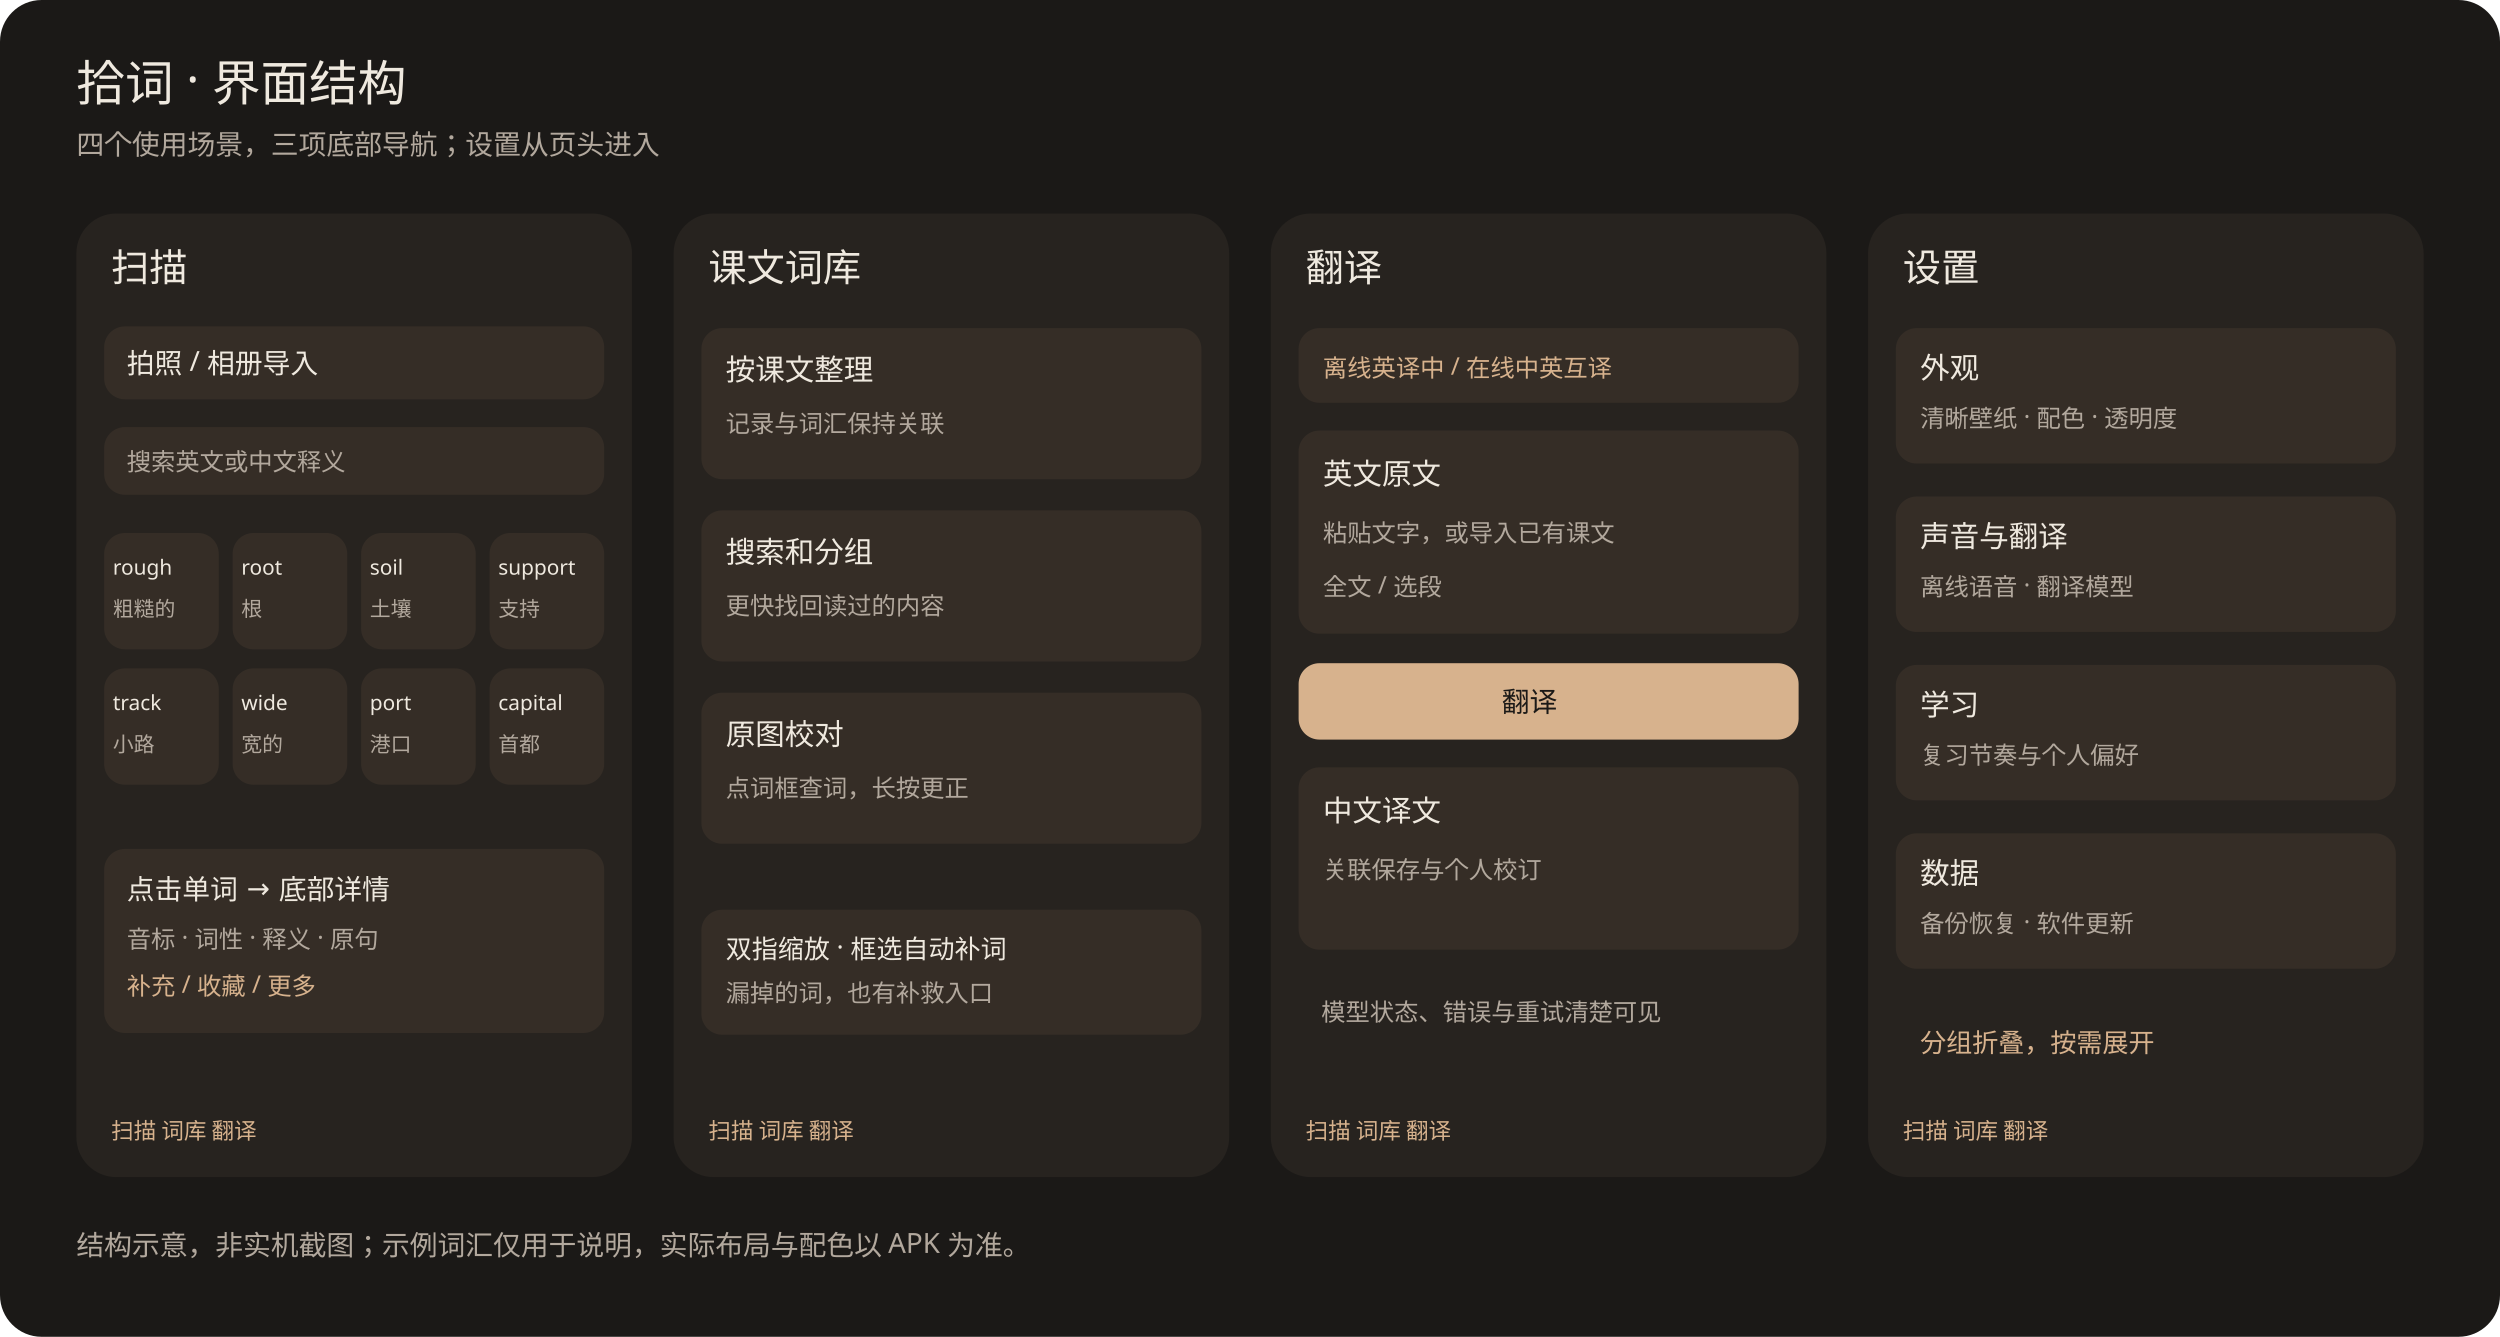
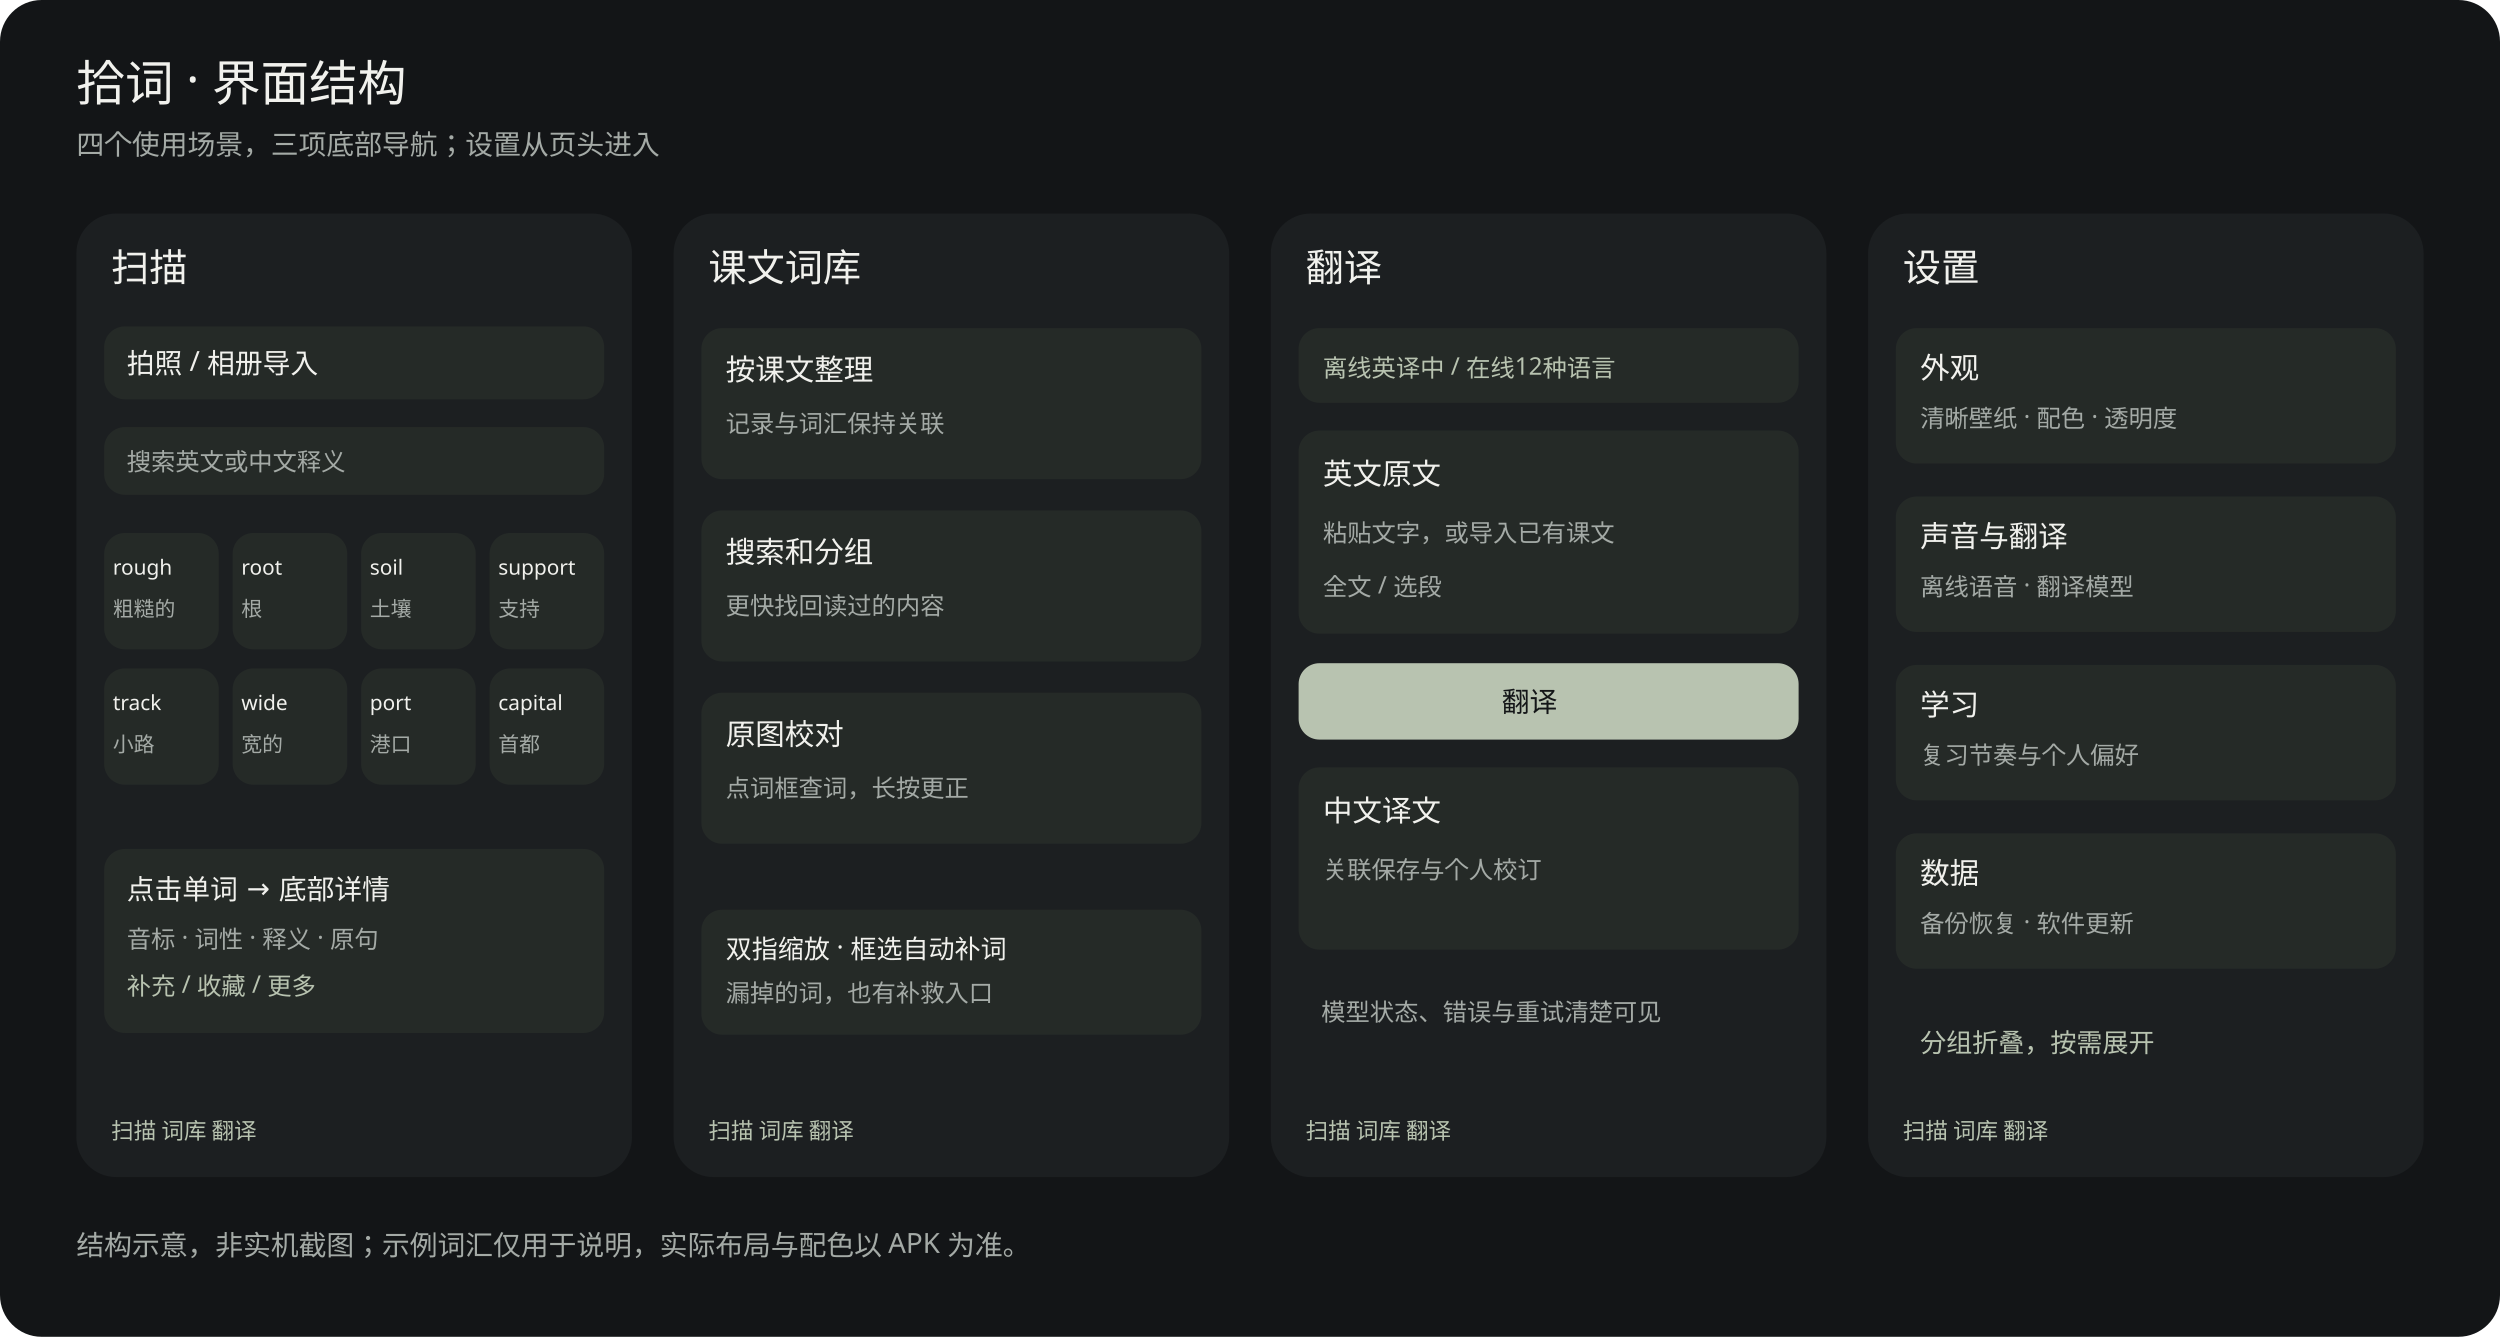
<svg xmlns="http://www.w3.org/2000/svg" width="1440" height="770" viewBox="0 0 1440 770">
-   <rect width="1440" height="770" rx="24" fill="#1b1917" />
-   <g font-family="sans-serif" fill="#efe9df">
+   <rect width="1440" height="770" rx="24" fill="#131517" />
+   <g font-family="sans-serif" fill="#f1f1ed">
    <text x="44" y="58" font-size="28">拾词 · 界面结构</text>
-     <text x="44" y="89" font-size="16" fill="#b2a89d">四个使用场景，三项底部导航；设置从页头进入</text>
-     <rect x="44" y="123" width="320" height="555" rx="23" fill="#27231f" />
-     <text x="64" y="162" font-size="22" fill="#efe9df">扫描</text>
-     <text x="64" y="656" font-size="13" fill="#d7b28d">扫描          词库          翻译</text>
-     <rect x="388" y="123" width="320" height="555" rx="23" fill="#27231f" />
-     <text x="408" y="162" font-size="22" fill="#efe9df">课文词库</text>
-     <text x="408" y="656" font-size="13" fill="#d7b28d">扫描          词库          翻译</text>
-     <rect x="732" y="123" width="320" height="555" rx="23" fill="#27231f" />
-     <text x="752" y="162" font-size="22" fill="#efe9df">翻译</text>
-     <text x="752" y="656" font-size="13" fill="#d7b28d">扫描          词库          翻译</text>
-     <rect x="1076" y="123" width="320" height="555" rx="23" fill="#27231f" />
-     <text x="1096" y="162" font-size="22" fill="#efe9df">设置</text>
-     <text x="1096" y="656" font-size="13" fill="#d7b28d">扫描          词库          翻译</text>
-     <rect x="60" y="188" width="288" height="42" rx="12" fill="#352d26" />
-     <text x="73" y="215" font-size="16" fill="#efe9df">拍照   /   相册导入</text>
-     <rect x="60" y="246" width="288" height="39" rx="12" fill="#352d26" />
-     <text x="73" y="271" font-size="14" fill="#b2a89d">搜索英文或中文释义</text>
-     <rect x="60" y="307" width="66" height="67" rx="12" fill="#352d26" />
-     <text x="65" y="331" font-size="12" fill="#efe9df">rough</text>
-     <text x="65" y="355" font-size="12" fill="#b2a89d">粗糙的</text>
-     <rect x="134" y="307" width="66" height="67" rx="12" fill="#352d26" />
-     <text x="139" y="331" font-size="12" fill="#efe9df">root</text>
-     <text x="139" y="355" font-size="12" fill="#b2a89d">根</text>
-     <rect x="208" y="307" width="66" height="67" rx="12" fill="#352d26" />
-     <text x="213" y="331" font-size="12" fill="#efe9df">soil</text>
-     <text x="213" y="355" font-size="12" fill="#b2a89d">土壤</text>
-     <rect x="282" y="307" width="66" height="67" rx="12" fill="#352d26" />
-     <text x="287" y="331" font-size="12" fill="#efe9df">support</text>
-     <text x="287" y="355" font-size="12" fill="#b2a89d">支持</text>
-     <rect x="60" y="385" width="66" height="67" rx="12" fill="#352d26" />
-     <text x="65" y="409" font-size="12" fill="#efe9df">track</text>
-     <text x="65" y="433" font-size="12" fill="#b2a89d">小路</text>
-     <rect x="134" y="385" width="66" height="67" rx="12" fill="#352d26" />
-     <text x="139" y="409" font-size="12" fill="#efe9df">wide</text>
-     <text x="139" y="433" font-size="12" fill="#b2a89d">宽的</text>
-     <rect x="208" y="385" width="66" height="67" rx="12" fill="#352d26" />
-     <text x="213" y="409" font-size="12" fill="#efe9df">port</text>
-     <text x="213" y="433" font-size="12" fill="#b2a89d">港口</text>
-     <rect x="282" y="385" width="66" height="67" rx="12" fill="#352d26" />
-     <text x="287" y="409" font-size="12" fill="#efe9df">capital</text>
-     <text x="287" y="433" font-size="12" fill="#b2a89d">首都</text>
-     <rect x="60" y="489" width="288" height="106" rx="12" fill="#352d26" />
-     <text x="73" y="518" font-size="16" fill="#efe9df">点击单词 → 底部详情</text>
-     <text x="73" y="546" font-size="14" fill="#b2a89d">音标 · 词性 · 释义 · 原句</text>
-     <text x="73" y="573" font-size="14" fill="#d7b28d">补充 / 收藏 / 更多</text>
-     <rect x="404" y="189" width="288" height="87" rx="12" fill="#352d26" />
-     <text x="418" y="219" font-size="17" fill="#efe9df">按课文整理</text>
-     <text x="418" y="249" font-size="14" fill="#b2a89d">记录与词汇保持关联</text>
-     <rect x="404" y="294" width="288" height="87" rx="12" fill="#352d26" />
-     <text x="418" y="324" font-size="17" fill="#efe9df">搜索和分组</text>
-     <text x="418" y="354" font-size="14" fill="#b2a89d">更快找回读过的内容</text>
-     <rect x="404" y="399" width="288" height="87" rx="12" fill="#352d26" />
-     <text x="418" y="429" font-size="17" fill="#efe9df">原图校对</text>
-     <text x="418" y="459" font-size="14" fill="#b2a89d">点词框查词，长按更正</text>
-     <rect x="404" y="524" width="288" height="72" rx="12" fill="#352d26" />
-     <text x="418" y="552" font-size="15" fill="#efe9df">双指缩放 · 框选自动补词</text>
-     <text x="418" y="577" font-size="14" fill="#b2a89d">漏掉的词，也有补救入口</text>
-     <rect x="748" y="189" width="288" height="43" rx="12" fill="#352d26" />
-     <text x="762" y="217" font-size="14" fill="#d7b28d">离线英译中 / 在线中英互译</text>
-     <rect x="748" y="248" width="288" height="117" rx="12" fill="#352d26" />
-     <text x="762" y="279" font-size="17" fill="#efe9df">英文原文</text>
-     <text x="762" y="312" font-size="14" fill="#b2a89d">粘贴文字，或导入已有课文</text>
-     <text x="762" y="343" font-size="14" fill="#b2a89d">全文 / 选段</text>
-     <rect x="748" y="382" width="288" height="44" rx="12" fill="#d7b28d" />
-     <text x="865" y="410" font-size="16" fill="#1b1917">翻译</text>
-     <rect x="748" y="442" width="288" height="105" rx="12" fill="#352d26" />
-     <text x="762" y="473" font-size="17" fill="#efe9df">中文译文</text>
-     <text x="762" y="506" font-size="14" fill="#b2a89d">关联保存与个人校订</text>
-     <text x="761" y="588" font-size="14" fill="#b2a89d">模型状态、错误与重试清楚可见</text>
-     <rect x="1092" y="189" width="288" height="78" rx="12" fill="#352d26" />
-     <text x="1106" y="218" font-size="17" fill="#efe9df">外观</text>
-     <text x="1106" y="246" font-size="14" fill="#b2a89d">清晰壁纸 · 配色 · 透明度</text>
-     <rect x="1092" y="286" width="288" height="78" rx="12" fill="#352d26" />
-     <text x="1106" y="315" font-size="17" fill="#efe9df">声音与翻译</text>
-     <text x="1106" y="343" font-size="14" fill="#b2a89d">离线语音 · 翻译模型</text>
-     <rect x="1092" y="383" width="288" height="78" rx="12" fill="#352d26" />
-     <text x="1106" y="412" font-size="17" fill="#efe9df">学习</text>
-     <text x="1106" y="440" font-size="14" fill="#b2a89d">复习节奏与个人偏好</text>
-     <rect x="1092" y="480" width="288" height="78" rx="12" fill="#352d26" />
-     <text x="1106" y="509" font-size="17" fill="#efe9df">数据</text>
-     <text x="1106" y="537" font-size="14" fill="#b2a89d">备份恢复 · 软件更新</text>
-     <text x="1106" y="606" font-size="15" fill="#d7b28d">分组折叠，按需展开</text>
-     <text x="44" y="723" font-size="16" fill="#b2a89d">结构示意，非实机截图；示例词汇仅用于说明，实际布局与配色以 APK 为准。</text>
+     <text x="44" y="89" font-size="16" fill="#a4aaa6">四个使用场景，三项底部导航；设置从页头进入</text>
+     <rect x="44" y="123" width="320" height="555" rx="23" fill="#1c1f21" />
+     <text x="64" y="162" font-size="22" fill="#f1f1ed">扫描</text>
+     <text x="64" y="656" font-size="13" fill="#b8c3b0">扫描          词库          翻译</text>
+     <rect x="388" y="123" width="320" height="555" rx="23" fill="#1c1f21" />
+     <text x="408" y="162" font-size="22" fill="#f1f1ed">课文词库</text>
+     <text x="408" y="656" font-size="13" fill="#b8c3b0">扫描          词库          翻译</text>
+     <rect x="732" y="123" width="320" height="555" rx="23" fill="#1c1f21" />
+     <text x="752" y="162" font-size="22" fill="#f1f1ed">翻译</text>
+     <text x="752" y="656" font-size="13" fill="#b8c3b0">扫描          词库          翻译</text>
+     <rect x="1076" y="123" width="320" height="555" rx="23" fill="#1c1f21" />
+     <text x="1096" y="162" font-size="22" fill="#f1f1ed">设置</text>
+     <text x="1096" y="656" font-size="13" fill="#b8c3b0">扫描          词库          翻译</text>
+     <rect x="60" y="188" width="288" height="42" rx="12" fill="#252a27" />
+     <text x="73" y="215" font-size="16" fill="#f1f1ed">拍照   /   相册导入</text>
+     <rect x="60" y="246" width="288" height="39" rx="12" fill="#252a27" />
+     <text x="73" y="271" font-size="14" fill="#a4aaa6">搜索英文或中文释义</text>
+     <rect x="60" y="307" width="66" height="67" rx="12" fill="#252a27" />
+     <text x="65" y="331" font-size="12" fill="#f1f1ed">rough</text>
+     <text x="65" y="355" font-size="12" fill="#a4aaa6">粗糙的</text>
+     <rect x="134" y="307" width="66" height="67" rx="12" fill="#252a27" />
+     <text x="139" y="331" font-size="12" fill="#f1f1ed">root</text>
+     <text x="139" y="355" font-size="12" fill="#a4aaa6">根</text>
+     <rect x="208" y="307" width="66" height="67" rx="12" fill="#252a27" />
+     <text x="213" y="331" font-size="12" fill="#f1f1ed">soil</text>
+     <text x="213" y="355" font-size="12" fill="#a4aaa6">土壤</text>
+     <rect x="282" y="307" width="66" height="67" rx="12" fill="#252a27" />
+     <text x="287" y="331" font-size="12" fill="#f1f1ed">support</text>
+     <text x="287" y="355" font-size="12" fill="#a4aaa6">支持</text>
+     <rect x="60" y="385" width="66" height="67" rx="12" fill="#252a27" />
+     <text x="65" y="409" font-size="12" fill="#f1f1ed">track</text>
+     <text x="65" y="433" font-size="12" fill="#a4aaa6">小路</text>
+     <rect x="134" y="385" width="66" height="67" rx="12" fill="#252a27" />
+     <text x="139" y="409" font-size="12" fill="#f1f1ed">wide</text>
+     <text x="139" y="433" font-size="12" fill="#a4aaa6">宽的</text>
+     <rect x="208" y="385" width="66" height="67" rx="12" fill="#252a27" />
+     <text x="213" y="409" font-size="12" fill="#f1f1ed">port</text>
+     <text x="213" y="433" font-size="12" fill="#a4aaa6">港口</text>
+     <rect x="282" y="385" width="66" height="67" rx="12" fill="#252a27" />
+     <text x="287" y="409" font-size="12" fill="#f1f1ed">capital</text>
+     <text x="287" y="433" font-size="12" fill="#a4aaa6">首都</text>
+     <rect x="60" y="489" width="288" height="106" rx="12" fill="#252a27" />
+     <text x="73" y="518" font-size="16" fill="#f1f1ed">点击单词 → 底部详情</text>
+     <text x="73" y="546" font-size="14" fill="#a4aaa6">音标 · 词性 · 释义 · 原句</text>
+     <text x="73" y="573" font-size="14" fill="#b8c3b0">补充 / 收藏 / 更多</text>
+     <rect x="404" y="189" width="288" height="87" rx="12" fill="#252a27" />
+     <text x="418" y="219" font-size="17" fill="#f1f1ed">按课文整理</text>
+     <text x="418" y="249" font-size="14" fill="#a4aaa6">记录与词汇保持关联</text>
+     <rect x="404" y="294" width="288" height="87" rx="12" fill="#252a27" />
+     <text x="418" y="324" font-size="17" fill="#f1f1ed">搜索和分组</text>
+     <text x="418" y="354" font-size="14" fill="#a4aaa6">更快找回读过的内容</text>
+     <rect x="404" y="399" width="288" height="87" rx="12" fill="#252a27" />
+     <text x="418" y="429" font-size="17" fill="#f1f1ed">原图校对</text>
+     <text x="418" y="459" font-size="14" fill="#a4aaa6">点词框查词，长按更正</text>
+     <rect x="404" y="524" width="288" height="72" rx="12" fill="#252a27" />
+     <text x="418" y="552" font-size="15" fill="#f1f1ed">双指缩放 · 框选自动补词</text>
+     <text x="418" y="577" font-size="14" fill="#a4aaa6">漏掉的词，也有补救入口</text>
+     <rect x="748" y="189" width="288" height="43" rx="12" fill="#252a27" />
+     <text x="762" y="217" font-size="14" fill="#b8c3b0">离线英译中 / 在线12种语言</text>
+     <rect x="748" y="248" width="288" height="117" rx="12" fill="#252a27" />
+     <text x="762" y="279" font-size="17" fill="#f1f1ed">英文原文</text>
+     <text x="762" y="312" font-size="14" fill="#a4aaa6">粘贴文字，或导入已有课文</text>
+     <text x="762" y="343" font-size="14" fill="#a4aaa6">全文 / 选段</text>
+     <rect x="748" y="382" width="288" height="44" rx="12" fill="#b8c3b0" />
+     <text x="865" y="410" font-size="16" fill="#131517">翻译</text>
+     <rect x="748" y="442" width="288" height="105" rx="12" fill="#252a27" />
+     <text x="762" y="473" font-size="17" fill="#f1f1ed">中文译文</text>
+     <text x="762" y="506" font-size="14" fill="#a4aaa6">关联保存与个人校订</text>
+     <text x="761" y="588" font-size="14" fill="#a4aaa6">模型状态、错误与重试清楚可见</text>
+     <rect x="1092" y="189" width="288" height="78" rx="12" fill="#252a27" />
+     <text x="1106" y="218" font-size="17" fill="#f1f1ed">外观</text>
+     <text x="1106" y="246" font-size="14" fill="#a4aaa6">清晰壁纸 · 配色 · 透明度</text>
+     <rect x="1092" y="286" width="288" height="78" rx="12" fill="#252a27" />
+     <text x="1106" y="315" font-size="17" fill="#f1f1ed">声音与翻译</text>
+     <text x="1106" y="343" font-size="14" fill="#a4aaa6">离线语音 · 翻译模型</text>
+     <rect x="1092" y="383" width="288" height="78" rx="12" fill="#252a27" />
+     <text x="1106" y="412" font-size="17" fill="#f1f1ed">学习</text>
+     <text x="1106" y="440" font-size="14" fill="#a4aaa6">复习节奏与个人偏好</text>
+     <rect x="1092" y="480" width="288" height="78" rx="12" fill="#252a27" />
+     <text x="1106" y="509" font-size="17" fill="#f1f1ed">数据</text>
+     <text x="1106" y="537" font-size="14" fill="#a4aaa6">备份恢复 · 软件更新</text>
+     <text x="1106" y="606" font-size="15" fill="#b8c3b0">分组折叠，按需展开</text>
+     <text x="44" y="723" font-size="16" fill="#a4aaa6">结构示意，非实机截图；示例词汇仅用于说明，实际布局与配色以 APK 为准。</text>
  </g>
</svg>
